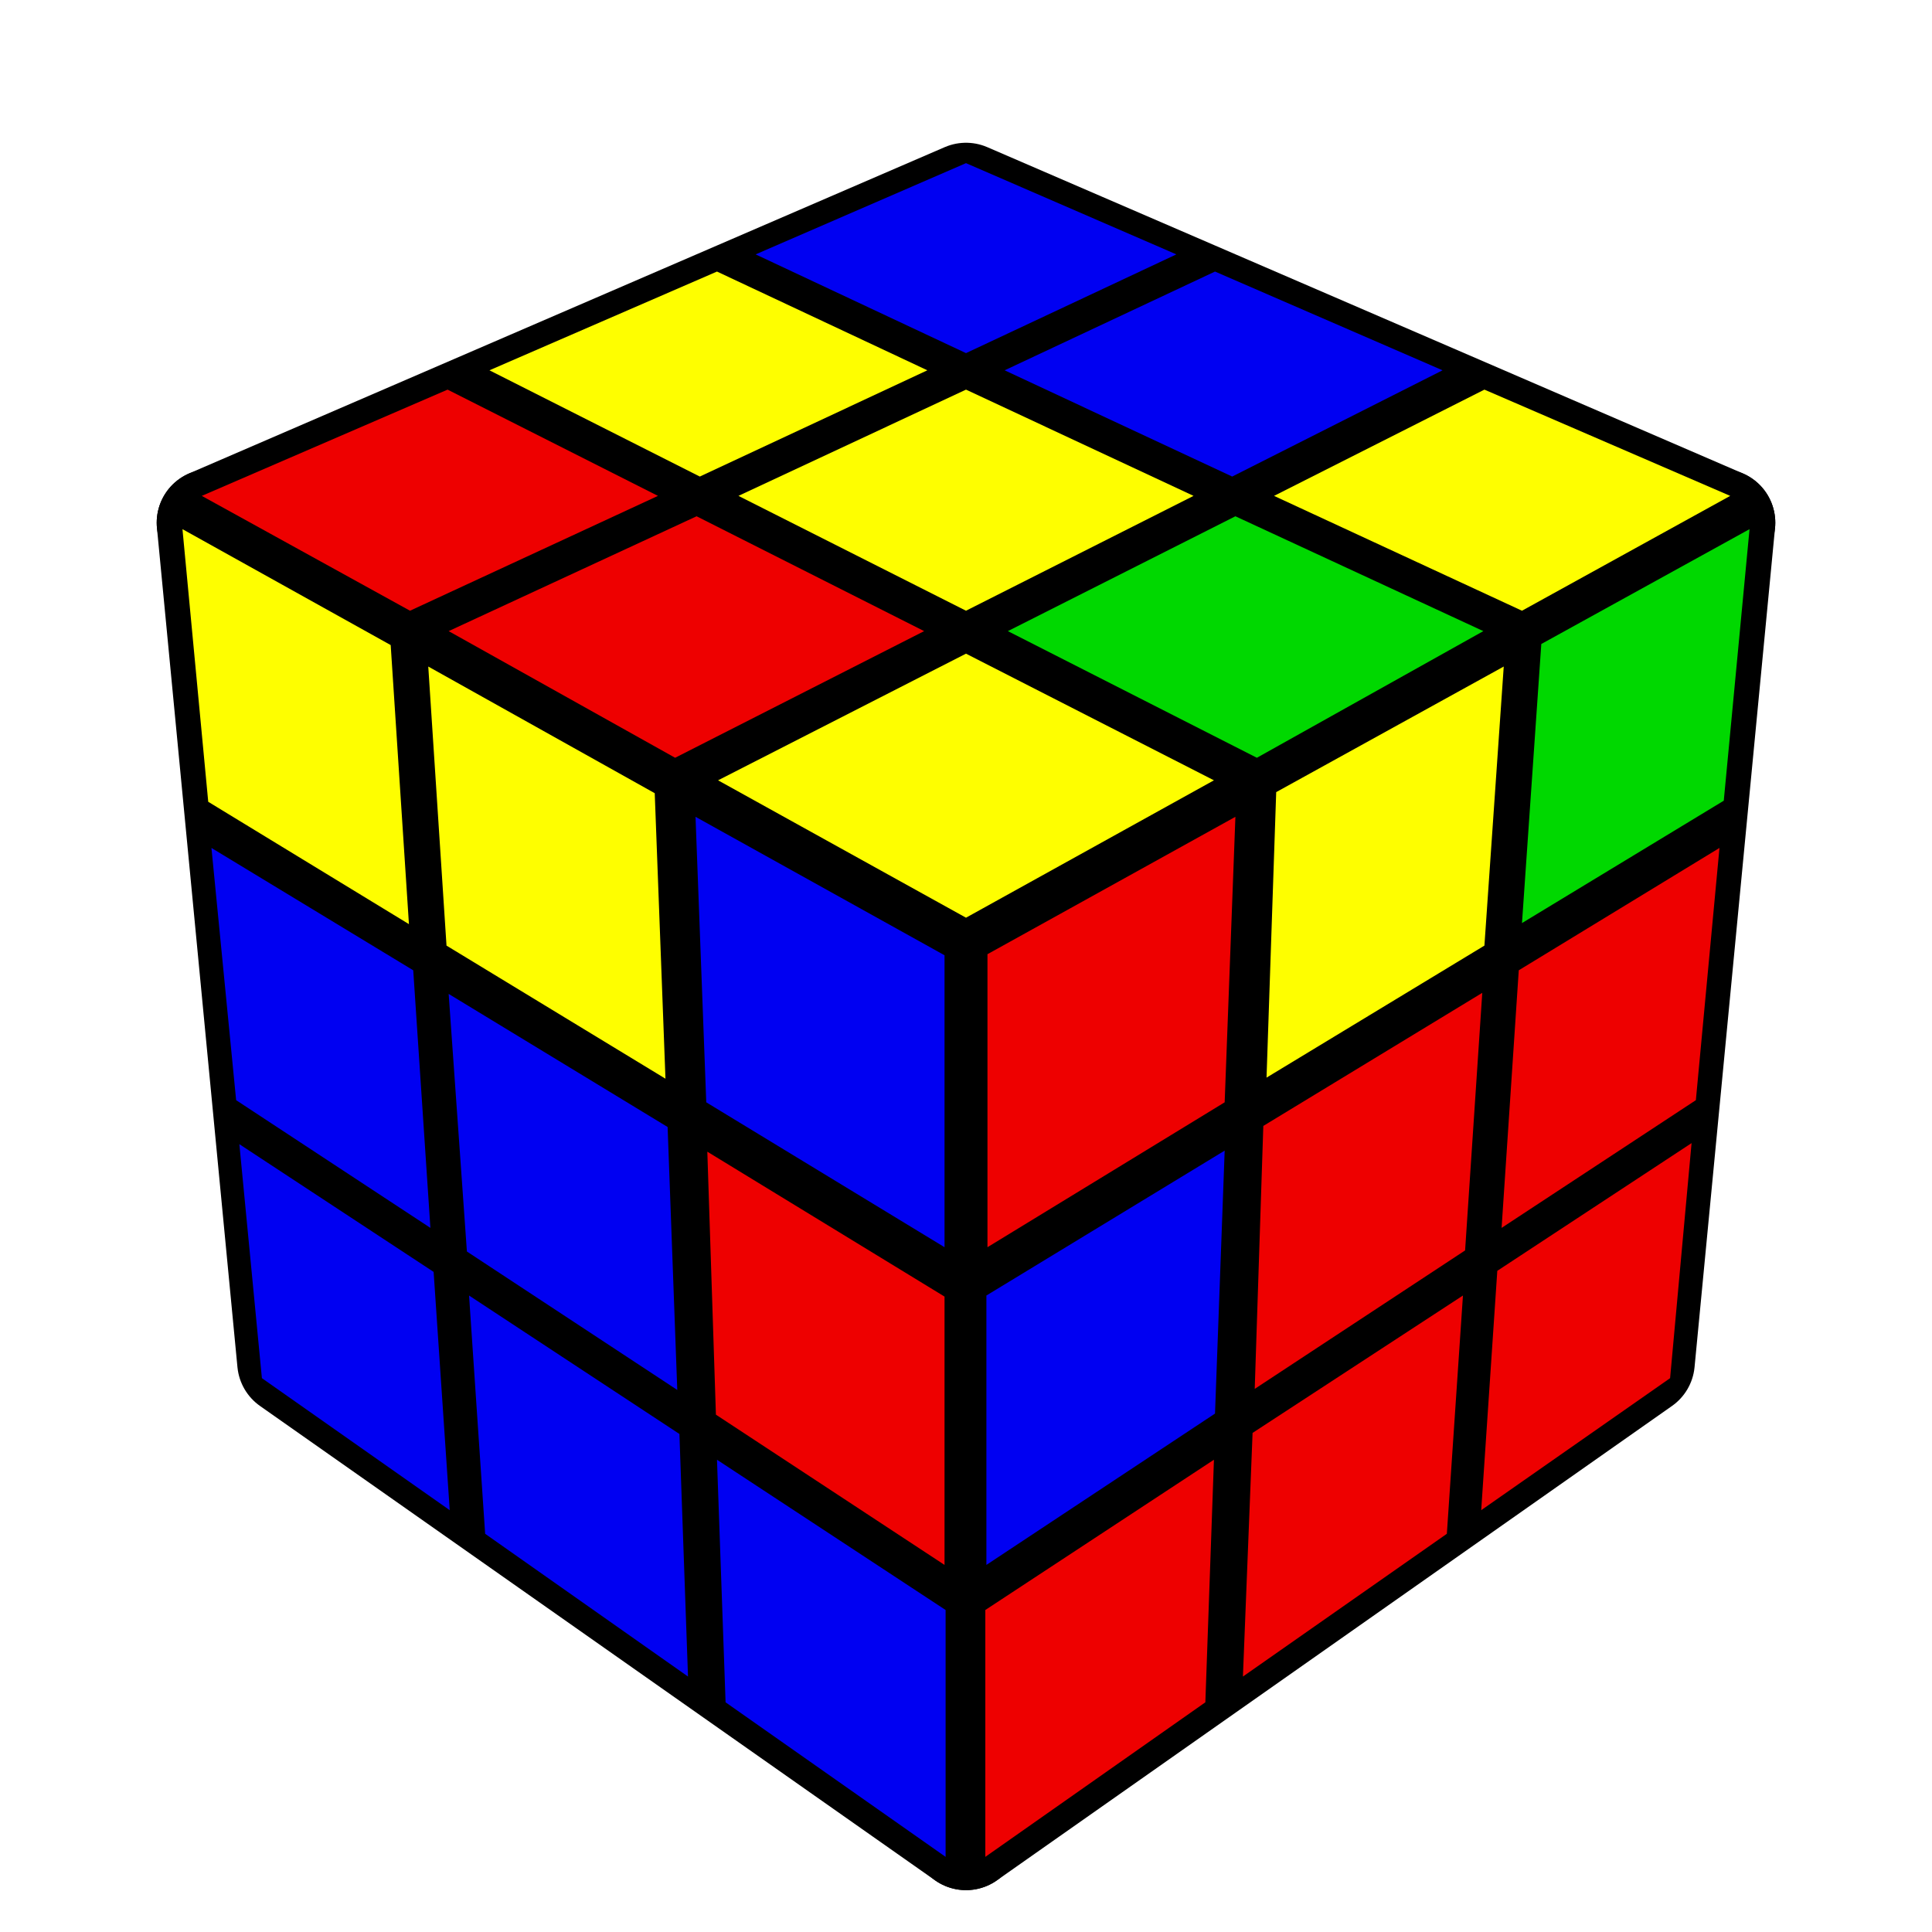
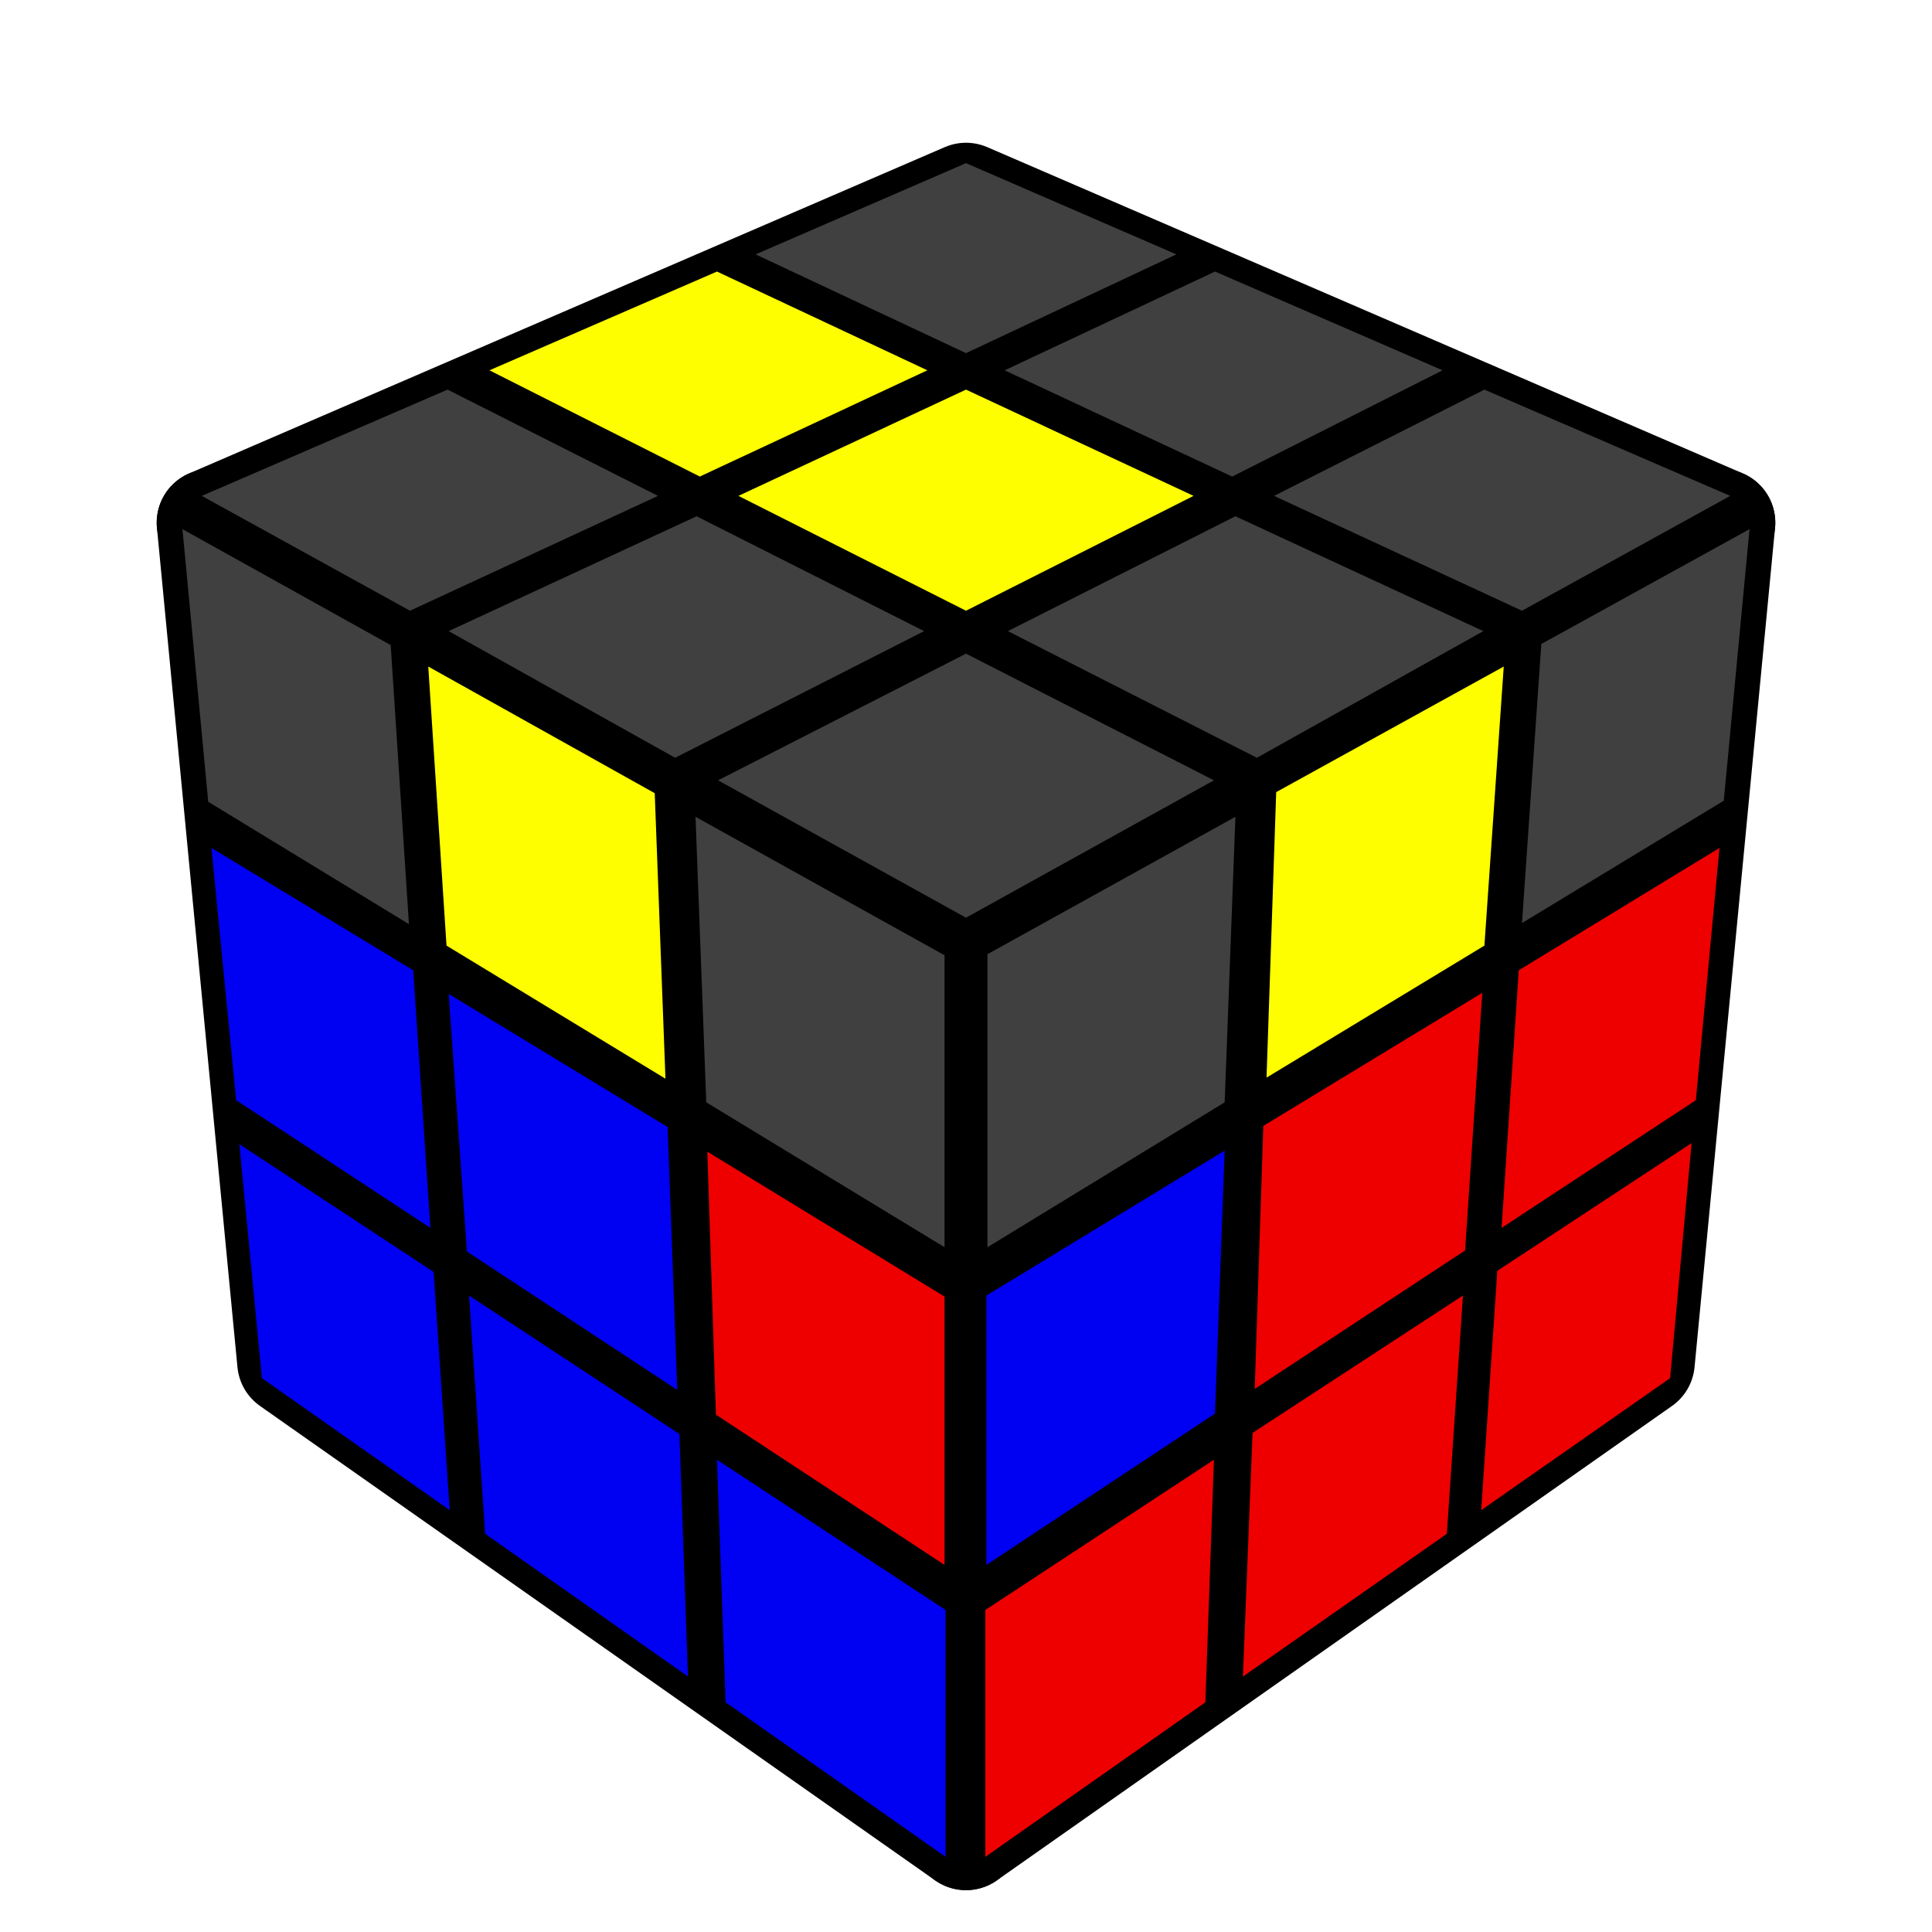
<svg xmlns="http://www.w3.org/2000/svg" version="1.1" width="220" height="220" viewBox="-0.9 -0.9 1.8 1.8">
  <g style="stroke-width:0.1;stroke-linejoin:round;opacity:1">
    <polygon fill="#000000" stroke="#000000" points="-4.9165444344952E-17,-0.717 0.704,-0.413 6.3108540577985E-17,-0.022 -0.704,-0.413" />
    <polygon fill="#000000" stroke="#000000" points="6.3108540577985E-17,-0.022 0.704,-0.413 0.629,0.369 5.5589468959362E-17,0.811" />
    <polygon fill="#000000" stroke="#000000" points="-0.704,-0.413 6.3108540577985E-17,-0.022 5.5589468959362E-17,0.811 -0.629,0.369" />
  </g>
  <g style="opacity:1;stroke-opacity:0.5;stroke-width:0;stroke-linejoin:round">
-     <polygon fill="#0000F2" stroke="#000000" points="-4.9439549272153E-17,-0.748 0.196,-0.663 -1.6979580126642E-17,-0.571 -0.196,-0.663" />
-     <polygon fill="#0000F2" stroke="#000000" points="0.232,-0.647 0.444,-0.555 0.248,-0.456 0.036,-0.555" />
-     <polygon fill="#FEFE00" stroke="#000000" points="0.483,-0.537 0.712,-0.438 0.518,-0.331 0.287,-0.438" />
+     <polygon fill="#404040" stroke="#000000" points="-4.9439549272153E-17,-0.748 0.196,-0.663 -1.6979580126642E-17,-0.571 -0.196,-0.663" />
+     <polygon fill="#404040" stroke="#000000" points="0.232,-0.647 0.444,-0.555 0.248,-0.456 0.036,-0.555" />
+     <polygon fill="#404040" stroke="#000000" points="0.483,-0.537 0.712,-0.438 0.518,-0.331 0.287,-0.438" />
    <polygon fill="#FEFE00" stroke="#000000" points="-0.232,-0.647 -0.036,-0.555 -0.248,-0.456 -0.444,-0.555" />
    <polygon fill="#FEFE00" stroke="#000000" points="-1.1906711768916E-17,-0.537 0.212,-0.438 1.3125827139793E-17,-0.331 -0.212,-0.438" />
-     <polygon fill="#00D800" stroke="#000000" points="0.251,-0.419 0.482,-0.312 0.271,-0.194 0.039,-0.312" />
-     <polygon fill="#EE0000" stroke="#000000" points="-0.483,-0.537 -0.287,-0.438 -0.518,-0.331 -0.712,-0.438" />
-     <polygon fill="#EE0000" stroke="#000000" points="-0.251,-0.419 -0.039,-0.312 -0.271,-0.194 -0.482,-0.312" />
-     <polygon fill="#FEFE00" stroke="#000000" points="1.9219742927126E-17,-0.291 0.231,-0.173 6.3251582941518E-17,-0.045 -0.231,-0.173" />
-     <polygon fill="#EE0000" stroke="#000000" points="0.02,-0.011 0.251,-0.139 0.241,0.127 0.02,0.262" />
+     <polygon fill="#404040" stroke="#000000" points="0.251,-0.419 0.482,-0.312 0.271,-0.194 0.039,-0.312" />
+     <polygon fill="#404040" stroke="#000000" points="-0.483,-0.537 -0.287,-0.438 -0.518,-0.331 -0.712,-0.438" />
+     <polygon fill="#404040" stroke="#000000" points="-0.251,-0.419 -0.039,-0.312 -0.271,-0.194 -0.482,-0.312" />
+     <polygon fill="#404040" stroke="#000000" points="1.9219742927126E-17,-0.291 0.231,-0.173 6.3251582941518E-17,-0.045 -0.231,-0.173" />
+     <polygon fill="#404040" stroke="#000000" points="0.02,-0.011 0.251,-0.139 0.241,0.127 0.02,0.262" />
    <polygon fill="#FEFE00" stroke="#000000" points="0.289,-0.162 0.501,-0.279 0.483,-0.019 0.28,0.104" />
-     <polygon fill="#00D800" stroke="#000000" points="0.536,-0.3 0.73,-0.407 0.706,-0.154 0.518,-0.04" />
+     <polygon fill="#404040" stroke="#000000" points="0.536,-0.3 0.73,-0.407 0.706,-0.154 0.518,-0.04" />
    <polygon fill="#0000F2" stroke="#000000" points="0.019,0.307 0.241,0.172 0.232,0.417 0.019,0.558" />
    <polygon fill="#EE0000" stroke="#000000" points="0.277,0.149 0.481,0.025 0.465,0.265 0.269,0.394" />
    <polygon fill="#EE0000" stroke="#000000" points="0.515,0.004 0.702,-0.11 0.68,0.125 0.499,0.244" />
    <polygon fill="#EE0000" stroke="#000000" points="0.018,0.6 0.231,0.46 0.223,0.686 0.018,0.83" />
    <polygon fill="#EE0000" stroke="#000000" points="0.267,0.435 0.463,0.307 0.448,0.529 0.258,0.662" />
    <polygon fill="#EE0000" stroke="#000000" points="0.495,0.284 0.676,0.165 0.656,0.384 0.48,0.507" />
-     <polygon fill="#FEFE00" stroke="#000000" points="-0.73,-0.407 -0.536,-0.299 -0.519,-0.039 -0.706,-0.153" />
+     <polygon fill="#404040" stroke="#000000" points="-0.73,-0.407 -0.536,-0.299 -0.519,-0.039 -0.706,-0.153" />
    <polygon fill="#FEFE00" stroke="#000000" points="-0.501,-0.279 -0.29,-0.161 -0.28,0.105 -0.484,-0.019" />
-     <polygon fill="#0000F2" stroke="#000000" points="-0.252,-0.139 -0.02,-0.01 -0.02,0.262 -0.242,0.127" />
+     <polygon fill="#404040" stroke="#000000" points="-0.252,-0.139 -0.02,-0.01 -0.02,0.262 -0.242,0.127" />
    <polygon fill="#0000F2" stroke="#000000" points="-0.703,-0.11 -0.515,0.004 -0.499,0.244 -0.68,0.125" />
    <polygon fill="#0000F2" stroke="#000000" points="-0.482,0.026 -0.278,0.15 -0.269,0.395 -0.465,0.266" />
    <polygon fill="#EE0000" stroke="#000000" points="-0.241,0.173 -0.02,0.308 -0.02,0.558 -0.233,0.418" />
    <polygon fill="#0000F2" stroke="#000000" points="-0.677,0.166 -0.496,0.285 -0.481,0.507 -0.656,0.384" />
    <polygon fill="#0000F2" stroke="#000000" points="-0.463,0.307 -0.267,0.436 -0.259,0.662 -0.448,0.529" />
    <polygon fill="#0000F2" stroke="#000000" points="-0.232,0.46 -0.019,0.6 -0.019,0.83 -0.224,0.686" />
  </g>
</svg>
